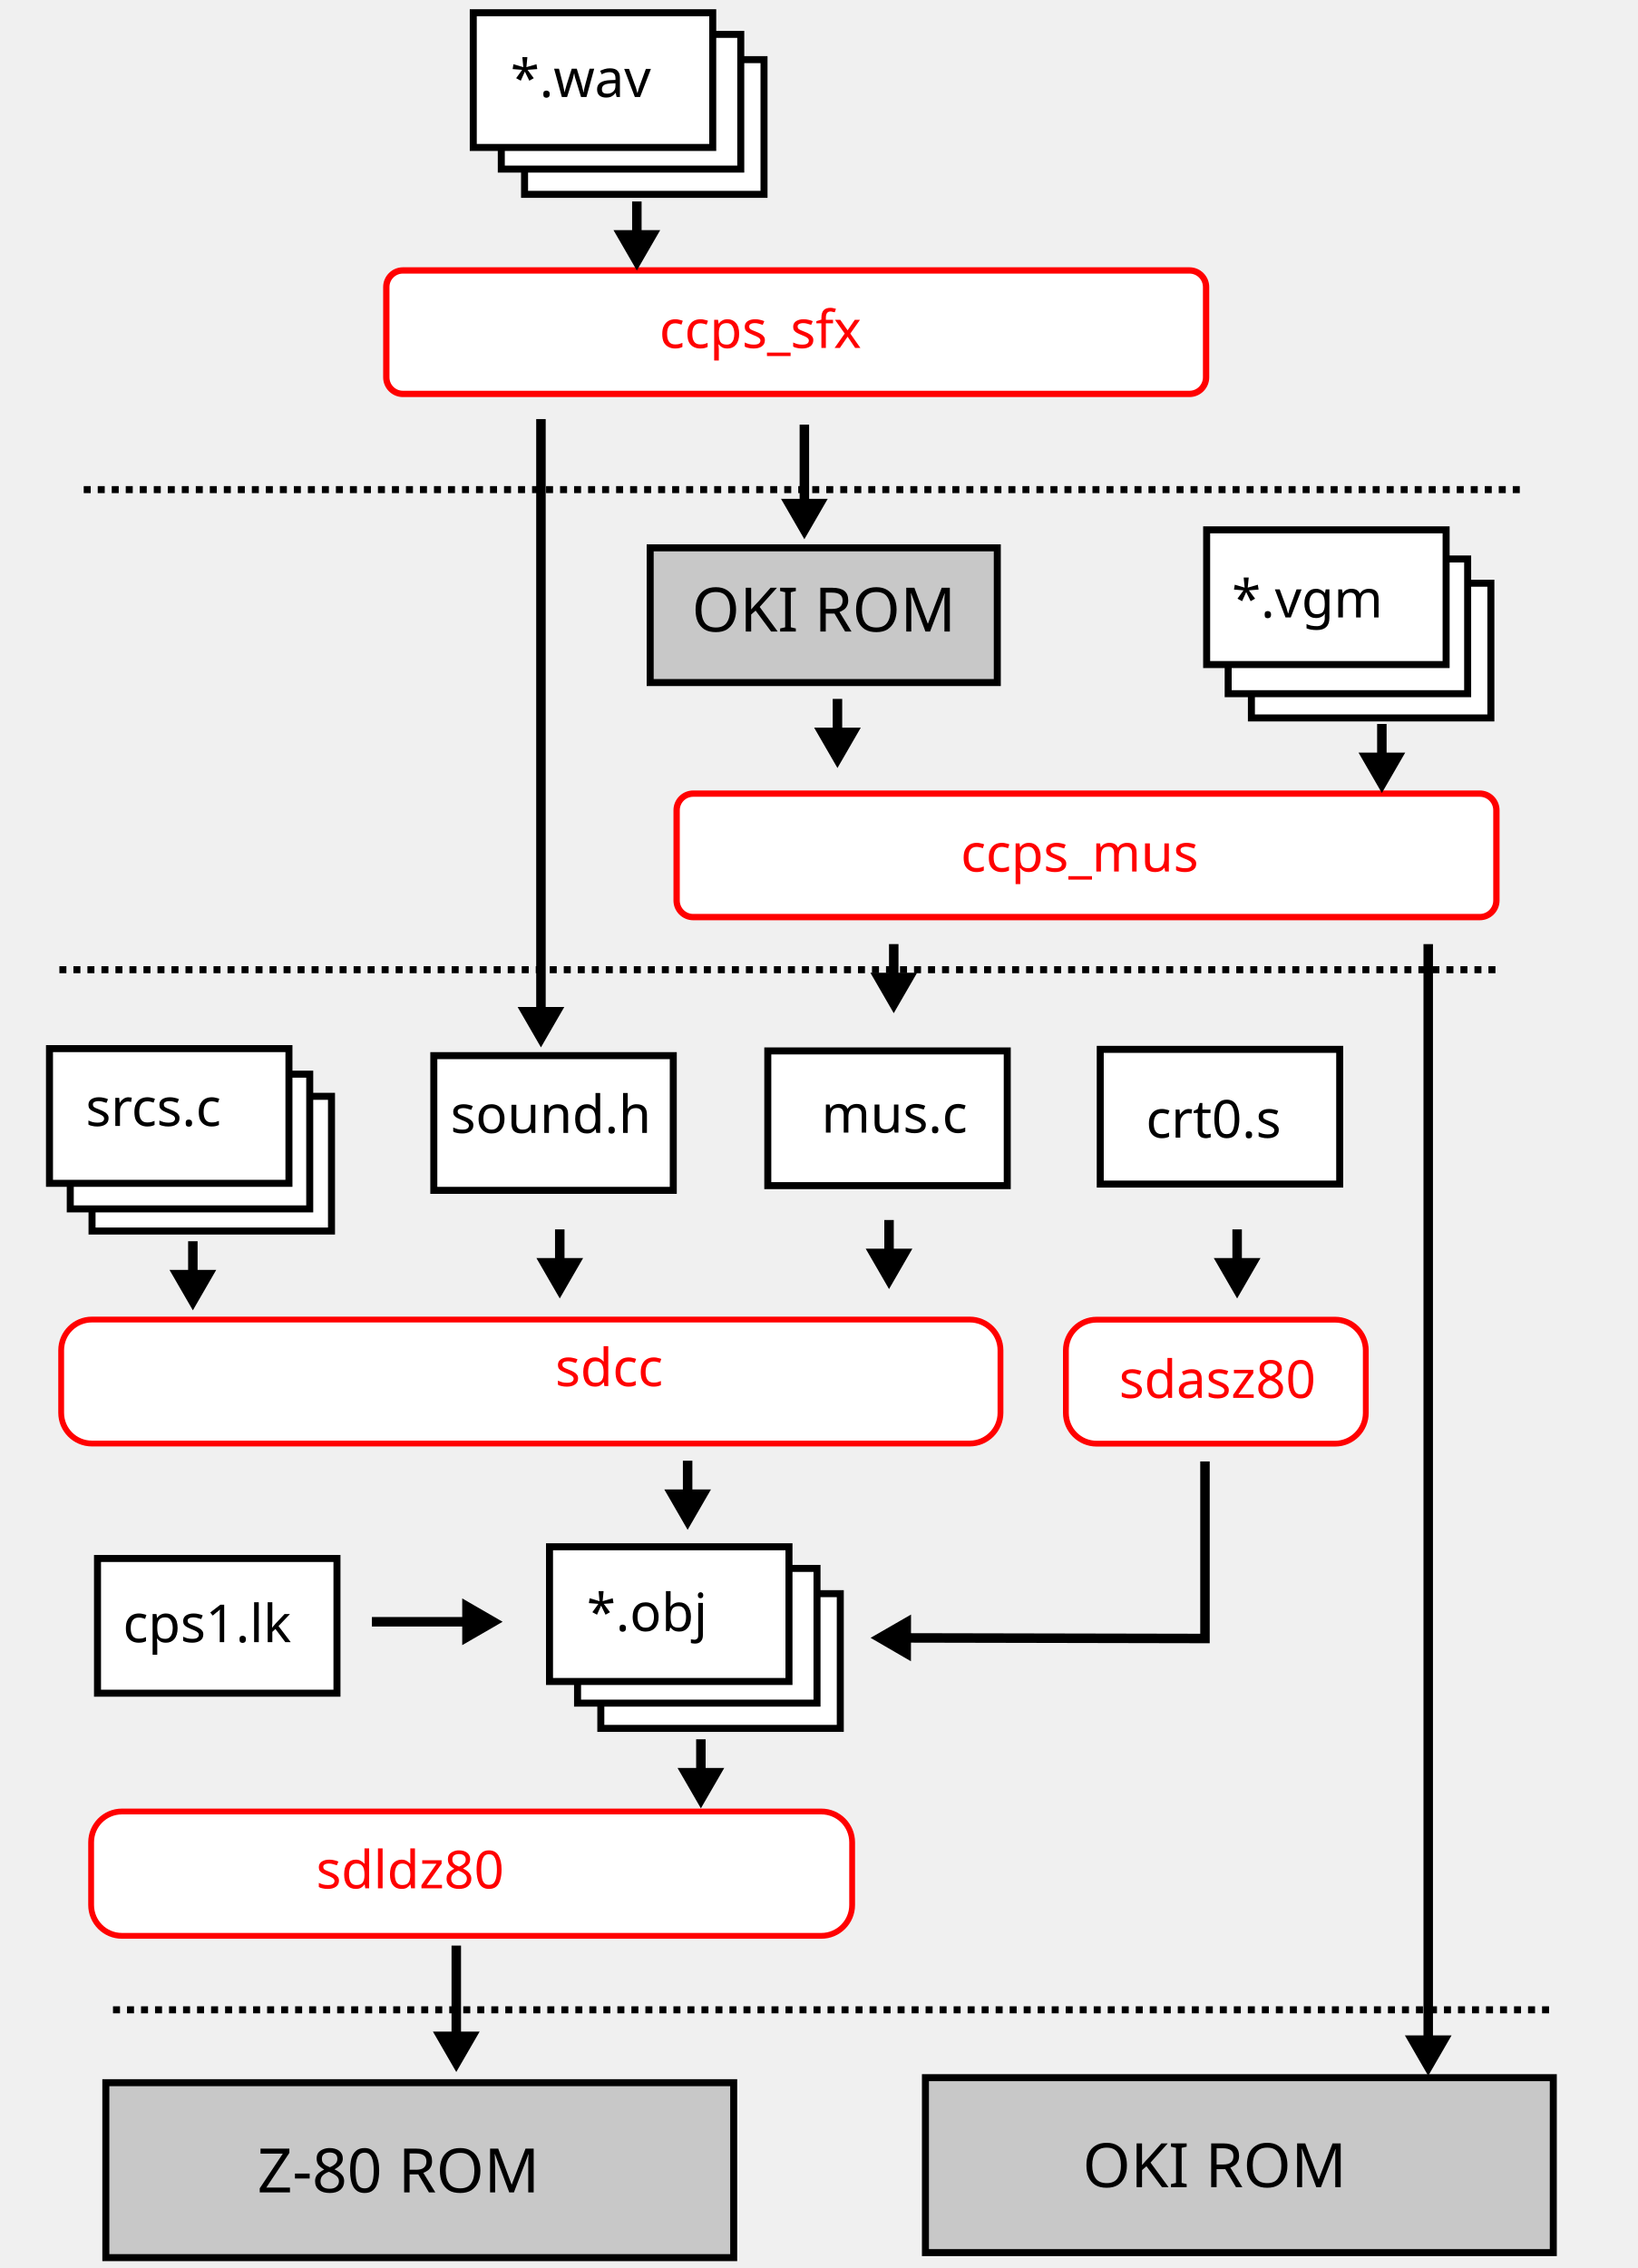
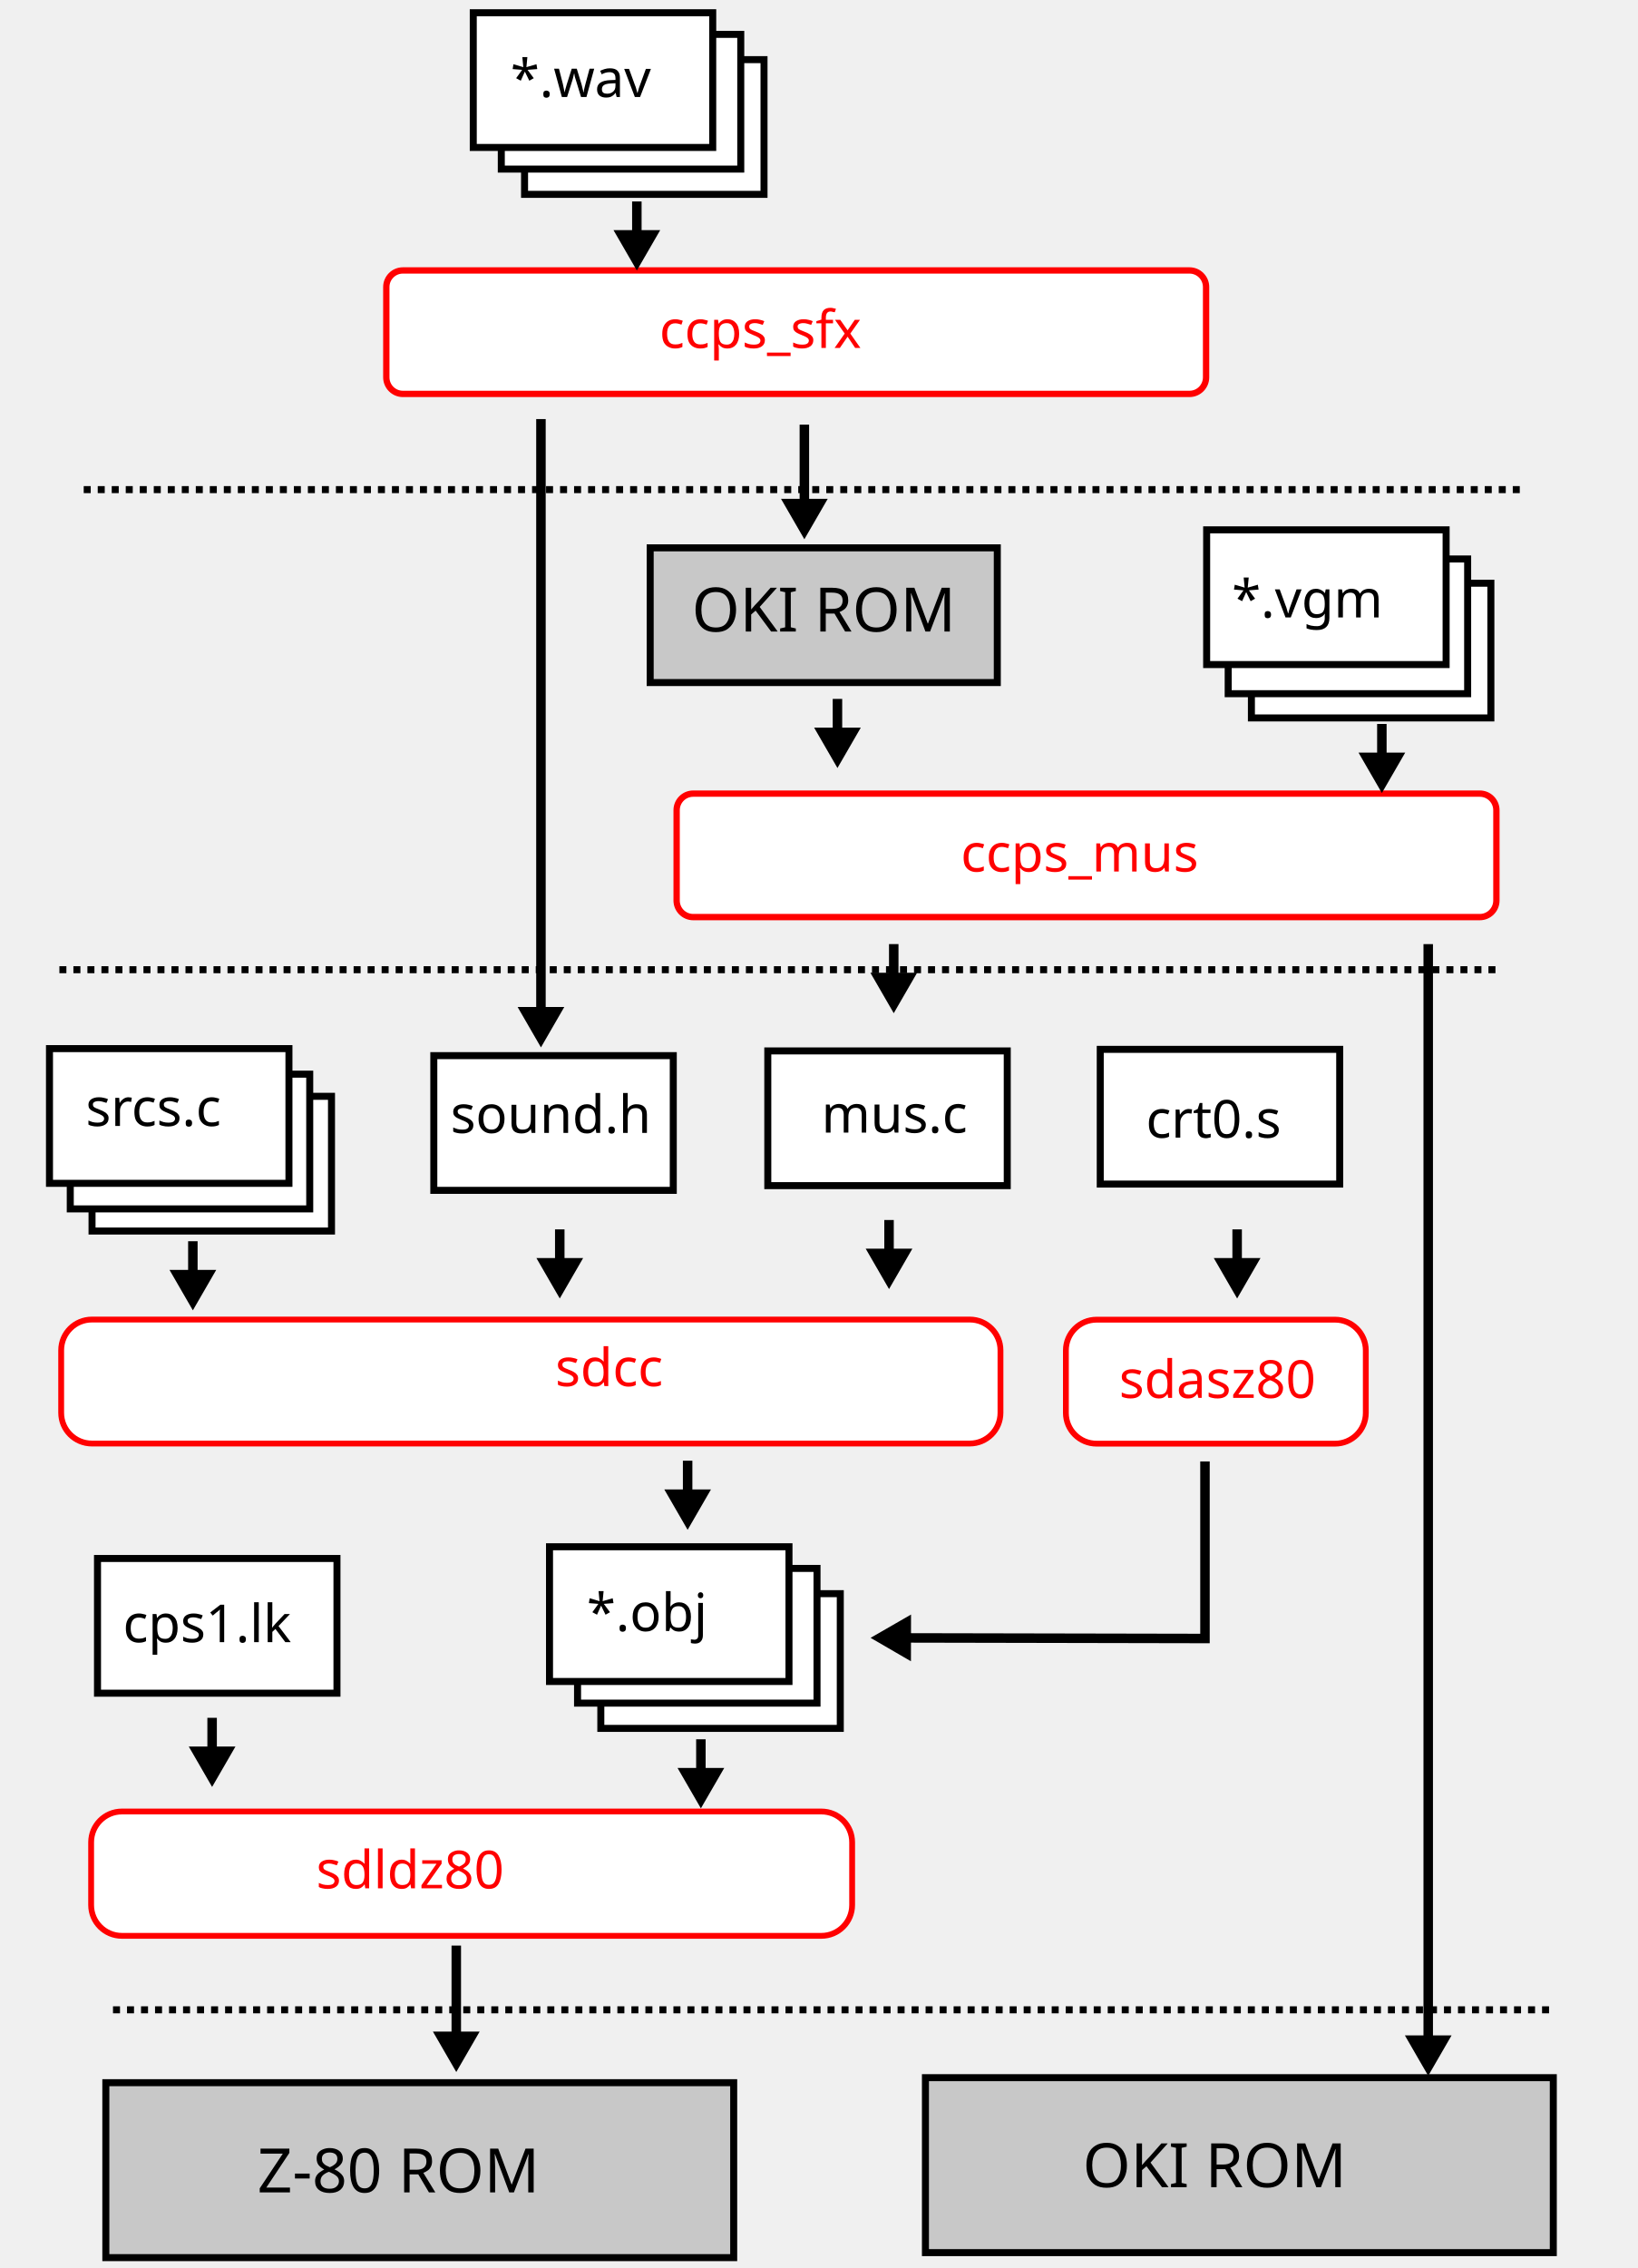
<svg xmlns="http://www.w3.org/2000/svg" width="5.2in" height="7.2in" viewBox="0 0 132.08 182.88" version="1.1" id="svg20255">
  <defs id="defs20252">
    <marker style="overflow:visible" id="TriangleInM" refX="0.0" refY="0.0" orient="auto">
      <path transform="scale(-0.4)" style="fill-rule:evenodd;fill:context-stroke;stroke:context-stroke;stroke-width:1.0pt" d="M 5.77,0.0 L -2.88,5.0 L -2.88,-5.0 L 5.77,0.0 z " id="path1154" />
    </marker>
    <marker style="overflow:visible" id="TriangleOutM" refX="0.0" refY="0.0" orient="auto">
      <path transform="scale(0.4)" style="fill-rule:evenodd;fill:context-stroke;stroke:context-stroke;stroke-width:1.0pt" d="M 5.77,0.0 L -2.88,5.0 L -2.88,-5.0 L 5.77,0.0 z " id="path1163" />
    </marker>
    <marker style="overflow:visible;" id="Arrow1Send" refX="0.0" refY="0.0" orient="auto">
      <path transform="scale(0.2) rotate(180) translate(6,0)" style="fill-rule:evenodd;fill:context-stroke;stroke:context-stroke;stroke-width:1.0pt;" d="M 0.0,0.0 L 5.0,-5.0 L -12.5,0.0 L 5.0,5.0 L 0.0,0.0 z " id="path1033" />
    </marker>
    <marker style="overflow:visible" id="TriangleOutM-3" refX="0" refY="0" orient="auto">
      <path transform="scale(0.4)" style="fill:context-stroke;fill-rule:evenodd;stroke:context-stroke;stroke-width:1pt" d="M 5.77,0 -2.88,5 V -5 Z" id="path1163-6" />
    </marker>
    <marker style="overflow:visible" id="TriangleOutM-5" refX="0" refY="0" orient="auto">
      <path transform="scale(0.4)" style="fill:context-stroke;fill-rule:evenodd;stroke:context-stroke;stroke-width:1pt" d="M 5.77,0 -2.88,5 V -5 Z" id="path1163-3" />
    </marker>
    <marker style="overflow:visible" id="TriangleOutM-3-6" refX="0" refY="0" orient="auto">
      <path transform="scale(0.4)" style="fill:context-stroke;fill-rule:evenodd;stroke:context-stroke;stroke-width:1pt" d="M 5.77,0 -2.88,5 V -5 Z" id="path1163-6-2" />
    </marker>
    <marker style="overflow:visible" id="TriangleOutM-5-1" refX="0" refY="0" orient="auto">
      <path transform="scale(0.4)" style="fill:context-stroke;fill-rule:evenodd;stroke:context-stroke;stroke-width:1pt" d="M 5.77,0 -2.88,5 V -5 Z" id="path1163-3-2" />
    </marker>
    <marker style="overflow:visible" id="TriangleOutM-5-0" refX="0" refY="0" orient="auto">
      <path transform="scale(0.4)" style="fill:context-stroke;fill-rule:evenodd;stroke:context-stroke;stroke-width:1pt" d="M 5.77,0 -2.88,5 V -5 Z" id="path1163-3-9" />
    </marker>
    <marker style="overflow:visible" id="TriangleOutM-5-6" refX="0" refY="0" orient="auto">
      <path transform="scale(0.4)" style="fill:context-stroke;fill-rule:evenodd;stroke:context-stroke;stroke-width:1pt" d="M 5.77,0 -2.88,5 V -5 Z" id="path1163-3-0" />
    </marker>
    <marker style="overflow:visible" id="TriangleOutM-5-2" refX="0" refY="0" orient="auto">
      <path transform="scale(0.4)" style="fill:context-stroke;fill-rule:evenodd;stroke:context-stroke;stroke-width:1pt" d="M 5.77,0 -2.88,5 V -5 Z" id="path1163-3-6" />
    </marker>
    <marker style="overflow:visible" id="TriangleOutM-5-8" refX="0" refY="0" orient="auto">
      <path transform="scale(0.4)" style="fill:context-stroke;fill-rule:evenodd;stroke:context-stroke;stroke-width:1pt" d="M 5.77,0 -2.88,5 V -5 Z" id="path1163-3-7" />
    </marker>
    <marker style="overflow:visible" id="TriangleOutM-5-20" refX="0" refY="0" orient="auto">
      <path transform="scale(0.4)" style="fill:context-stroke;fill-rule:evenodd;stroke:context-stroke;stroke-width:1pt" d="M 5.77,0 -2.88,5 V -5 Z" id="path1163-3-23" />
    </marker>
    <marker style="overflow:visible" id="TriangleOutM-5-9" refX="0" refY="0" orient="auto">
      <path transform="scale(0.4)" style="fill:context-stroke;fill-rule:evenodd;stroke:context-stroke;stroke-width:1pt" d="M 5.77,0 -2.88,5 V -5 Z" id="path1163-3-22" />
    </marker>
    <marker style="overflow:visible" id="TriangleOutM-3-9" refX="0" refY="0" orient="auto">
      <path transform="scale(0.4)" style="fill:context-stroke;fill-rule:evenodd;stroke:context-stroke;stroke-width:1pt" d="M 5.77,0 -2.88,5 V -5 Z" id="path1163-6-7" />
    </marker>
    <marker style="overflow:visible" id="TriangleOutM-5-0-6" refX="0" refY="0" orient="auto">
      <path transform="scale(0.4)" style="fill:context-stroke;fill-rule:evenodd;stroke:context-stroke;stroke-width:1pt" d="M 5.77,0 -2.88,5 V -5 Z" id="path1163-3-9-1" />
    </marker>
    <marker style="overflow:visible" id="TriangleOutM-3-9-9" refX="0" refY="0" orient="auto">
      <path transform="scale(0.4)" style="fill:context-stroke;fill-rule:evenodd;stroke:context-stroke;stroke-width:1pt" d="M 5.77,0 -2.88,5 V -5 Z" id="path1163-6-7-3" />
    </marker>
    <marker style="overflow:visible" id="TriangleOutM-5-6-4" refX="0" refY="0" orient="auto">
      <path transform="scale(0.4)" style="fill:context-stroke;fill-rule:evenodd;stroke:context-stroke;stroke-width:1pt" d="M 5.77,0 -2.88,5 V -5 Z" id="path1163-3-0-7" />
    </marker>
    <marker style="overflow:visible" id="TriangleOutM-5-6-45" refX="0" refY="0" orient="auto">
      <path transform="scale(0.4)" style="fill:context-stroke;fill-rule:evenodd;stroke:context-stroke;stroke-width:1pt" d="M 5.77,0 -2.88,5 V -5 Z" id="path1163-3-0-0" />
+     </marker>
+     <marker style="overflow:visible" id="TriangleOutM-5-6-9" refX="0" refY="0" orient="auto">
+       <path transform="scale(0.4)" style="fill:context-stroke;fill-rule:evenodd;stroke:context-stroke;stroke-width:1pt" d="M 5.77,0 -2.88,5 V -5 Z" id="path1163-3-0-5" />
    </marker>
  </defs>
  <g id="layer1">
    <rect style="fill:#ffffff;fill-opacity:1;stroke:#ff0000;stroke-width:0.51;stroke-miterlimit:4;stroke-dasharray:none;stroke-dashoffset:0;stroke-opacity:1" id="rect22162-3-6" width="66.118" height="9.956" x="31.158" y="21.807" ry="1.337" />
    <rect style="fill:#ffffff;fill-opacity:1;stroke:#000000;stroke-width:0.565;stroke-miterlimit:4;stroke-dasharray:none" id="rect20878-7-84-4-9" width="19.314" height="10.863" x="7.423" y="88.401" />
    <rect style="fill:#ffffff;fill-opacity:1;stroke:#000000;stroke-width:0.565;stroke-miterlimit:4;stroke-dasharray:none" id="rect20878-7-84" width="19.314" height="10.863" x="42.308" y="4.809" />
    <rect style="fill:#ffffff;fill-opacity:1;stroke:#000000;stroke-width:0.565;stroke-miterlimit:4;stroke-dasharray:none" id="rect20878-7-8" width="19.314" height="10.863" x="40.432" y="2.772" />
    <rect style="fill:#ffffff;fill-opacity:1;stroke:#000000;stroke-width:0.565;stroke-miterlimit:4;stroke-dasharray:none" id="rect20878-7-6" width="19.314" height="10.863" x="5.667" y="86.616" />
    <rect style="fill:#ffffff;fill-opacity:1;stroke:#000000;stroke-width:0.565;stroke-miterlimit:4;stroke-dasharray:none" id="rect20878" width="19.314" height="10.863" x="38.171" y="1.027" />
    <rect style="fill:#ffffff;fill-opacity:1;stroke:#000000;stroke-width:0.565;stroke-miterlimit:4;stroke-dasharray:none" id="rect20878-7-84-3" width="19.314" height="10.863" x="100.932" y="47.028" />
    <rect style="fill:#ffffff;fill-opacity:1;stroke:#000000;stroke-width:0.565;stroke-miterlimit:4;stroke-dasharray:none" id="rect20878-1" width="19.314" height="10.863" x="99.059" y="45.073" />
    <rect style="fill:#ffffff;fill-opacity:1;stroke:#000000;stroke-width:0.565;stroke-miterlimit:4;stroke-dasharray:none" id="rect20878-4" width="19.314" height="10.863" x="97.322" y="42.724" />
    <rect style="fill:#ffffff;fill-opacity:1;stroke:#000000;stroke-width:0.565;stroke-miterlimit:4;stroke-dasharray:none" id="rect20878-7" width="19.314" height="10.863" x="3.991" y="84.555" />
    <rect style="fill:#ffffff;fill-opacity:1;stroke:#000000;stroke-width:0.565;stroke-miterlimit:4;stroke-dasharray:none" id="rect20878-3" width="19.314" height="10.863" x="34.989" y="85.121" />
    <rect style="fill:#ffffff;fill-opacity:1;stroke:#000000;stroke-width:0.565;stroke-miterlimit:4;stroke-dasharray:none" id="rect20878-612" width="19.314" height="10.863" x="61.926" y="84.741" />
    <rect style="fill:#ffffff;fill-opacity:1;stroke:#000000;stroke-width:0.565;stroke-miterlimit:4;stroke-dasharray:none" id="rect20878-9" width="19.314" height="10.863" x="88.74" y="84.615" />
    <rect style="fill:#c8c8c8;stroke:#000000;stroke-width:0.565;stroke-miterlimit:4;stroke-dasharray:none" id="rect20878-61" width="27.997" height="10.863" x="52.44" y="44.175" />
    <rect style="fill:#c8c8c8;stroke:#000000;stroke-width:0.565;stroke-miterlimit:4;stroke-dasharray:none" id="rect20878-6" width="50.64" height="14.107" x="8.536" y="167.937" />
    <rect style="fill:#c8c8c8;stroke:#000000;stroke-width:0.565;stroke-miterlimit:4;stroke-dasharray:none" id="rect20878-6-7" width="50.64" height="14.107" x="74.641" y="167.533" />
    <path style="fill:none;stroke:#000000;stroke-width:0.565;stroke-linecap:butt;stroke-linejoin:miter;stroke-miterlimit:4;stroke-dasharray:0.565, 0.565;stroke-dashoffset:0;stroke-opacity:1" d="M 9.114,162.061 H 125.443" id="path21149" />
    <path style="fill:none;stroke:#000000;stroke-width:0.565;stroke-linecap:butt;stroke-linejoin:miter;stroke-miterlimit:4;stroke-dasharray:0.565,0.565;stroke-dashoffset:0;stroke-opacity:1" d="M 6.752,39.48 H 123.081" id="path21149-6" />
    <path style="fill:none;stroke:#000000;stroke-width:0.565;stroke-linecap:butt;stroke-linejoin:miter;stroke-miterlimit:4;stroke-dasharray:0.565, 0.565;stroke-dashoffset:0;stroke-opacity:1" d="M 4.79,78.192 H 121.119" id="path21149-2" />
    <rect style="fill:#ffffff;fill-opacity:1;stroke:#ff0000;stroke-width:0.51;stroke-miterlimit:4;stroke-dasharray:none;stroke-dashoffset:0;stroke-opacity:1" id="rect22162-3" width="66.118" height="9.956" x="54.573" y="63.994" ry="1.337" />
    <rect style="fill:#ffffff;fill-opacity:1;stroke:#ff0000;stroke-width:0.469;stroke-miterlimit:4;stroke-dasharray:none;stroke-dashoffset:0;stroke-opacity:1" id="rect22162-1" width="75.759" height="9.997" x="4.934" y="106.402" ry="2.476" />
    <rect style="fill:#ffffff;fill-opacity:1;stroke:#ff0000;stroke-width:0.469;stroke-miterlimit:4;stroke-dasharray:none;stroke-dashoffset:0;stroke-opacity:1" id="rect22162-1-6" width="24.189" height="9.997" x="85.969" y="106.412" ry="2.476" />
    <rect style="fill:#ffffff;fill-opacity:1;stroke:#ff0000;stroke-width:0.469;stroke-miterlimit:4;stroke-dasharray:none;stroke-dashoffset:0;stroke-opacity:1" id="rect22162-9" width="61.379" height="10.026" x="7.35" y="146.07" ry="2.483" />
    <text xml:space="preserve" style="font-size:4.233px;line-height:1.25;font-family:sans-serif;letter-spacing:0px;word-spacing:0px;stroke-width:0.265" x="53.181" y="28.057" id="text67993">
      <tspan id="tspan67991" style="font-size:4.233px;fill:#ff0000;fill-opacity:1;stroke-width:0.265" x="53.181" y="28.057">ccps_sfx</tspan>
    </text>
    <text xml:space="preserve" style="font-size:4.233px;line-height:1.25;font-family:sans-serif;letter-spacing:0px;word-spacing:0px;stroke-width:0.265" x="77.487" y="70.27" id="text67993-1">
      <tspan id="tspan67991-5" style="font-size:4.233px;fill:#ff0000;fill-opacity:1;stroke-width:0.265" x="77.487" y="70.27">ccps_mus</tspan>
    </text>
    <text xml:space="preserve" style="font-size:4.233px;line-height:1.25;font-family:sans-serif;letter-spacing:0px;word-spacing:0px;stroke-width:0.265" x="44.783" y="111.766" id="text67993-5">
      <tspan id="tspan67991-4" style="font-size:4.233px;fill:#ff0000;fill-opacity:1;stroke-width:0.265" x="44.783" y="111.766">sdcc</tspan>
    </text>
    <text xml:space="preserve" style="font-size:4.233px;line-height:1.25;font-family:sans-serif;letter-spacing:0px;word-spacing:0px;stroke-width:0.265" x="90.259" y="112.715" id="text67993-5-6">
      <tspan id="tspan67991-4-4" style="font-size:4.233px;fill:#ff0000;fill-opacity:1;stroke-width:0.265" x="90.259" y="112.715">sdasz80</tspan>
    </text>
    <text xml:space="preserve" style="font-size:4.233px;line-height:1.25;font-family:sans-serif;letter-spacing:0px;word-spacing:0px;stroke-width:0.265" x="25.496" y="152.264" id="text67993-7">
      <tspan id="tspan67991-6" style="font-size:4.233px;fill:#ff0000;fill-opacity:1;stroke-width:0.265" x="25.496" y="152.264">sdldz80</tspan>
    </text>
    <text xml:space="preserve" style="font-size:4.233px;line-height:1.25;font-family:sans-serif;letter-spacing:0px;word-spacing:0px;stroke-width:0.265" x="92.428" y="91.736" id="text67993-56">
      <tspan id="tspan67991-9" style="font-size:4.233px;fill:#000000;fill-opacity:1;stroke-width:0.265" x="92.428" y="91.736">crt0.s</tspan>
    </text>
    <text xml:space="preserve" style="font-size:4.233px;line-height:1.25;font-family:sans-serif;letter-spacing:0px;word-spacing:0px;stroke-width:0.265" x="36.337" y="91.348" id="text67993-56-4">
      <tspan id="tspan67991-9-5" style="font-size:4.233px;fill:#000000;fill-opacity:1;stroke-width:0.265" x="36.337" y="91.348">sound.h</tspan>
    </text>
    <text xml:space="preserve" style="font-size:4.233px;line-height:1.25;font-family:sans-serif;letter-spacing:0px;word-spacing:0px;stroke-width:0.265" x="66.252" y="91.328" id="text67993-56-4-2">
      <tspan id="tspan67991-9-5-5" style="font-size:4.233px;fill:#000000;fill-opacity:1;stroke-width:0.265" x="66.252" y="91.328">mus.c</tspan>
    </text>
    <rect style="fill:#ffffff;fill-opacity:1;stroke:#000000;stroke-width:0.565;stroke-miterlimit:4;stroke-dasharray:none" id="rect20878-9-8" width="19.314" height="10.863" x="7.864" y="125.668" />
    <text xml:space="preserve" style="font-size:4.233px;line-height:1.25;font-family:sans-serif;letter-spacing:0px;word-spacing:0px;stroke-width:0.265" x="9.919" y="132.415" id="text67993-56-4-2-9">
      <tspan id="tspan67991-9-5-5-2" style="font-size:4.233px;fill:#000000;fill-opacity:1;stroke-width:0.265" x="9.919" y="132.415">cps1.lk</tspan>
    </text>
    <text xml:space="preserve" style="font-size:4.233px;line-height:1.25;font-family:sans-serif;letter-spacing:0px;word-spacing:0px;stroke-width:0.265" x="6.916" y="90.791" id="text67993-56-3">
      <tspan id="tspan67991-9-7" style="font-size:4.233px;fill:#000000;fill-opacity:1;stroke-width:0.265" x="6.916" y="90.791">srcs.c</tspan>
    </text>
    <text xml:space="preserve" style="font-size:4.233px;line-height:1.25;font-family:sans-serif;letter-spacing:0px;word-spacing:0px;stroke-width:0.265" x="99.355" y="49.789" id="text67993-56-4-4">
      <tspan id="tspan67991-9-5-7" style="font-size:4.233px;fill:#000000;fill-opacity:1;stroke-width:0.265" x="99.355" y="49.789">*.vgm</tspan>
    </text>
    <text xml:space="preserve" style="font-size:4.233px;line-height:1.25;font-family:sans-serif;letter-spacing:0px;word-spacing:0px;stroke-width:0.265" x="41.174" y="7.819" id="text67993-56-4-4-4">
      <tspan id="tspan67991-9-5-7-4" style="font-size:4.233px;fill:#000000;fill-opacity:1;stroke-width:0.265" x="41.174" y="7.819">*.wav</tspan>
    </text>
    <rect style="fill:#ffffff;fill-opacity:1;stroke:#000000;stroke-width:0.565;stroke-miterlimit:4;stroke-dasharray:none" id="rect20878-7-84-4" width="19.314" height="10.863" x="48.459" y="128.505" />
    <rect style="fill:#ffffff;fill-opacity:1;stroke:#000000;stroke-width:0.565;stroke-miterlimit:4;stroke-dasharray:none" id="rect20878-7-8-9" width="19.314" height="10.863" x="46.582" y="126.469" />
    <rect style="fill:#ffffff;fill-opacity:1;stroke:#000000;stroke-width:0.565;stroke-miterlimit:4;stroke-dasharray:none" id="rect20878-2" width="19.314" height="10.863" x="44.321" y="124.723" />
    <text xml:space="preserve" style="font-size:4.233px;line-height:1.25;font-family:sans-serif;letter-spacing:0px;word-spacing:0px;stroke-width:0.265" x="47.324" y="131.515" id="text67993-56-4-4-4-0">
      <tspan id="tspan67991-9-5-7-4-6" style="font-size:4.233px;fill:#000000;fill-opacity:1;stroke-width:0.265" x="47.324" y="131.515">*.obj</tspan>
    </text>
    <text xml:space="preserve" style="font-size:4.939px;line-height:1.25;font-family:sans-serif;letter-spacing:0px;word-spacing:0px;stroke-width:0.265" x="55.804" y="50.923" id="text104888">
      <tspan id="tspan104886" style="font-size:4.939px;stroke-width:0.265" x="55.804" y="50.923">OKI ROM</tspan>
    </text>
    <text xml:space="preserve" style="font-size:4.939px;line-height:1.25;font-family:sans-serif;letter-spacing:0px;word-spacing:0px;stroke-width:0.265" x="87.328" y="176.363" id="text104888-3">
      <tspan id="tspan104886-0" style="font-size:4.939px;stroke-width:0.265" x="87.328" y="176.363">OKI ROM</tspan>
    </text>
    <text xml:space="preserve" style="font-size:4.939px;line-height:1.25;font-family:sans-serif;letter-spacing:0px;word-spacing:0px;stroke-width:0.265" x="20.762" y="176.786" id="text104888-7">
      <tspan id="tspan104886-8" style="font-size:4.939px;stroke-width:0.265" x="20.762" y="176.786">Z-80 ROM</tspan>
    </text>
    <path style="fill:none;stroke:#000000;stroke-width:0.765;stroke-linecap:butt;stroke-linejoin:miter;stroke-miterlimit:4;stroke-dasharray:none;stroke-opacity:1;marker-end:url(#TriangleOutM)" d="m 51.365,16.244 c 0,3.398 0,3.398 0,3.398" id="path1016" />
    <path style="fill:none;stroke:#000000;stroke-width:0.765;stroke-linecap:butt;stroke-linejoin:miter;stroke-miterlimit:4;stroke-dasharray:none;stroke-opacity:1;marker-end:url(#TriangleOutM-3)" d="m 43.63,33.792 0,48.491" id="path1016-7" />
-     <path style="fill:none;stroke:#000000;stroke-width:0.765;stroke-linecap:butt;stroke-linejoin:miter;stroke-miterlimit:4;stroke-dasharray:none;stroke-opacity:1;marker-end:url(#TriangleOutM-3-9)" d="m 29.996,130.772 h 8.37" id="path1016-7-3" />
    <path style="fill:none;stroke:#000000;stroke-width:0.765;stroke-linecap:butt;stroke-linejoin:miter;stroke-miterlimit:4;stroke-dasharray:none;stroke-opacity:1;marker-end:;marker-start:url(#TriangleInM)" d="m 72.39,132.071 24.797,0.049 0,-14.279" id="path1016-7-3-1" />
    <path style="fill:none;stroke:#000000;stroke-width:0.765;stroke-linecap:butt;stroke-linejoin:miter;stroke-miterlimit:4;stroke-dasharray:none;stroke-opacity:1;marker-end:url(#TriangleOutM-3-6)" d="M 115.193,76.129 V 165.209" id="path1016-7-9" />
    <path style="fill:none;stroke:#000000;stroke-width:0.765;stroke-linecap:butt;stroke-linejoin:miter;stroke-miterlimit:4;stroke-dasharray:none;stroke-opacity:1;marker-end:url(#TriangleOutM-5)" d="m 64.876,34.24 0,7.07" id="path1016-5" />
    <path style="fill:none;stroke:#000000;stroke-width:0.765;stroke-linecap:butt;stroke-linejoin:miter;stroke-miterlimit:4;stroke-dasharray:none;stroke-opacity:1;marker-end:url(#TriangleOutM-5-1)" d="m 99.781,99.131 c 0,3.398 0,3.398 0,3.398" id="path1016-5-7" />
    <path style="fill:none;stroke:#000000;stroke-width:0.765;stroke-linecap:butt;stroke-linejoin:miter;stroke-miterlimit:4;stroke-dasharray:none;stroke-opacity:1;marker-end:url(#TriangleOutM-5-0)" d="m 71.705,98.373 c 0,3.398 0,3.398 0,3.398" id="path1016-5-3" />
    <path style="fill:none;stroke:#000000;stroke-width:0.765;stroke-linecap:butt;stroke-linejoin:miter;stroke-miterlimit:4;stroke-dasharray:none;stroke-opacity:1;marker-end:url(#TriangleOutM-5-0-6)" d="m 72.085,76.128 c 0,3.398 0,3.398 0,3.398" id="path1016-5-3-2" />
    <path style="fill:none;stroke:#000000;stroke-width:0.765;stroke-linecap:butt;stroke-linejoin:miter;stroke-miterlimit:4;stroke-dasharray:none;stroke-opacity:1;marker-end:url(#TriangleOutM-5-6)" d="m 45.148,99.131 c 0,3.398 0,3.398 0,3.398" id="path1016-5-6" />
+     <path style="fill:none;stroke:#000000;stroke-width:0.765;stroke-linecap:butt;stroke-linejoin:miter;stroke-miterlimit:4;stroke-dasharray:none;stroke-opacity:1;marker-end:url(#TriangleOutM-5-6-9)" d="m 17.108,138.518 c 0,3.398 0,3.398 0,3.398" id="path1016-5-6-87" />
    <path style="fill:none;stroke:#000000;stroke-width:0.765;stroke-linecap:butt;stroke-linejoin:miter;stroke-miterlimit:4;stroke-dasharray:none;stroke-opacity:1;marker-end:url(#TriangleOutM-5-6-4)" d="m 111.454,58.374 c 0,3.398 0,3.398 0,3.398" id="path1016-5-6-8" />
    <path style="fill:none;stroke:#000000;stroke-width:0.765;stroke-linecap:butt;stroke-linejoin:miter;stroke-miterlimit:4;stroke-dasharray:none;stroke-opacity:1;marker-end:url(#TriangleOutM-5-6-45)" d="m 67.545,56.358 c 0,3.398 0,3.398 0,3.398" id="path1016-5-6-3" />
    <path style="fill:none;stroke:#000000;stroke-width:0.765;stroke-linecap:butt;stroke-linejoin:miter;stroke-miterlimit:4;stroke-dasharray:none;stroke-opacity:1;marker-end:url(#TriangleOutM-5-2)" d="m 15.555,100.087 c 0,3.398 0,3.398 0,3.398" id="path1016-5-1" />
    <path style="fill:none;stroke:#000000;stroke-width:0.765;stroke-linecap:butt;stroke-linejoin:miter;stroke-miterlimit:4;stroke-dasharray:none;stroke-opacity:1;marker-end:url(#TriangleOutM-5-8)" d="m 56.53,140.246 c 0,3.398 0,3.398 0,3.398" id="path1016-5-9" />
    <path style="fill:none;stroke:#000000;stroke-width:0.765;stroke-linecap:butt;stroke-linejoin:miter;stroke-miterlimit:4;stroke-dasharray:none;stroke-opacity:1;marker-end:url(#TriangleOutM-5-20)" d="m 55.461,117.786 c 0,3.398 0,3.398 0,3.398" id="path1016-5-75" />
    <path style="fill:none;stroke:#000000;stroke-width:0.765;stroke-linecap:butt;stroke-linejoin:miter;stroke-miterlimit:4;stroke-dasharray:none;stroke-opacity:1;marker-end:url(#TriangleOutM-5-9)" d="m 36.801,156.882 0,8.022" id="path1016-5-8" />
  </g>
</svg>
